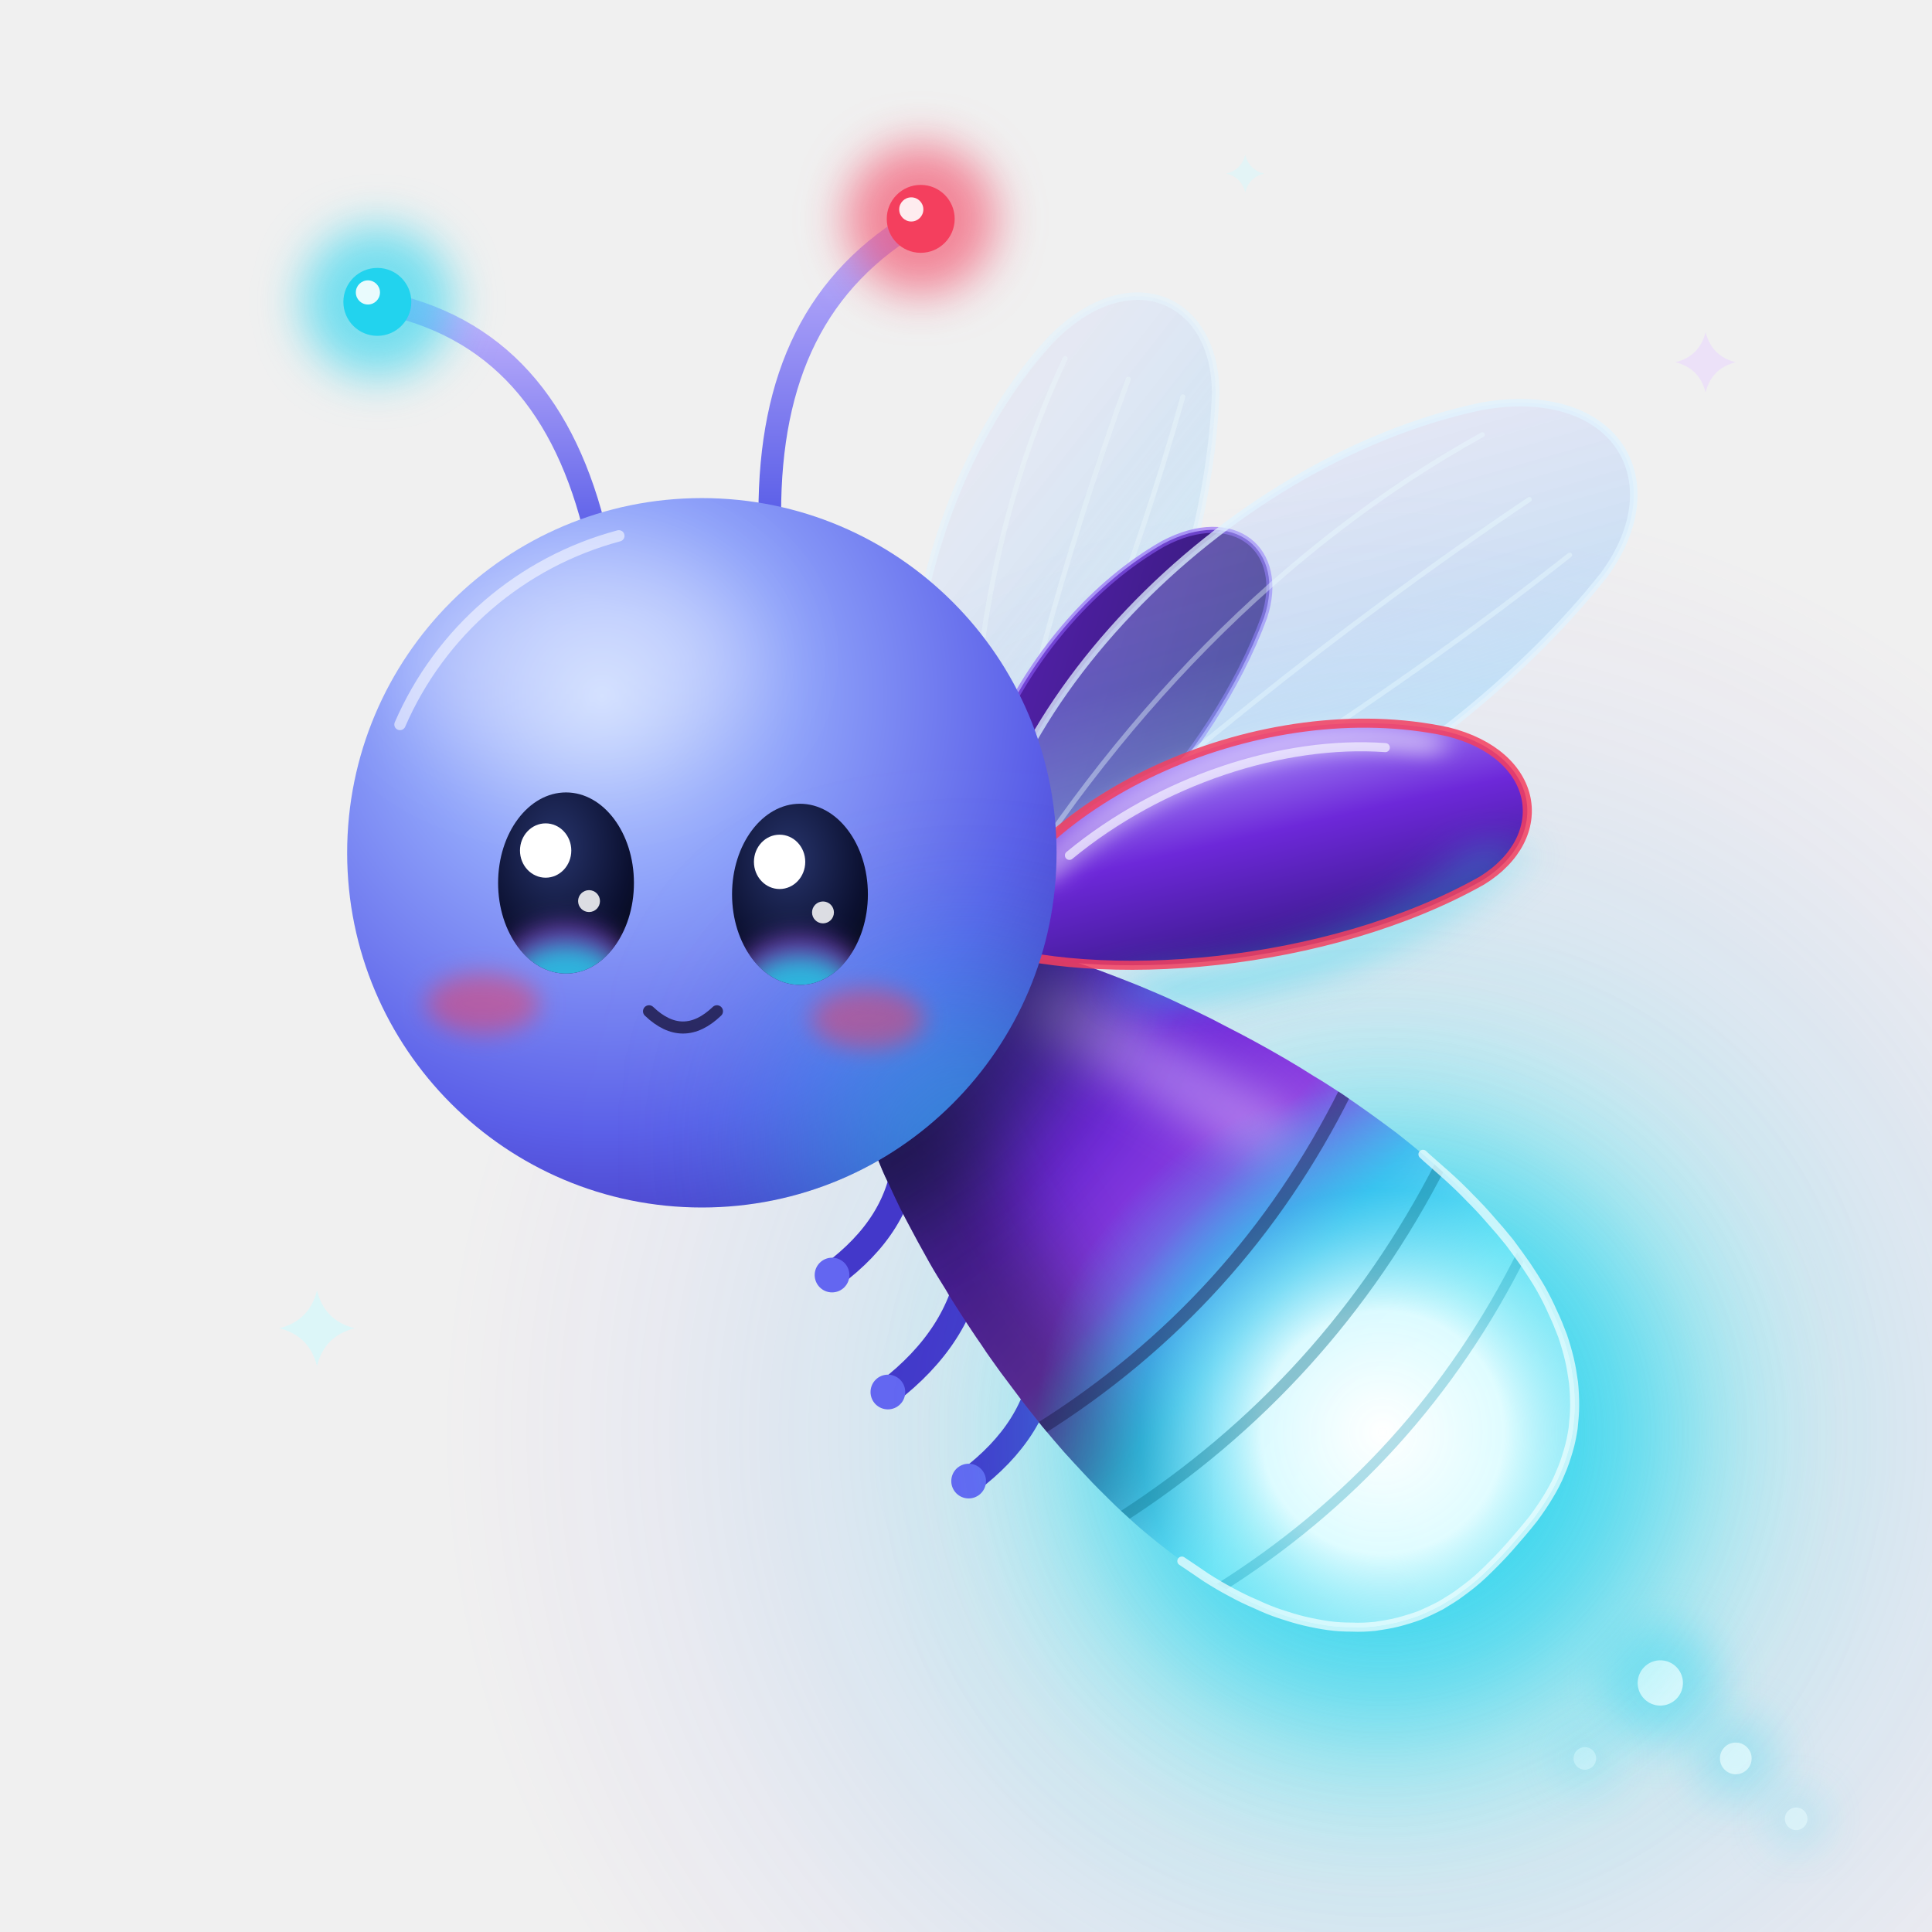
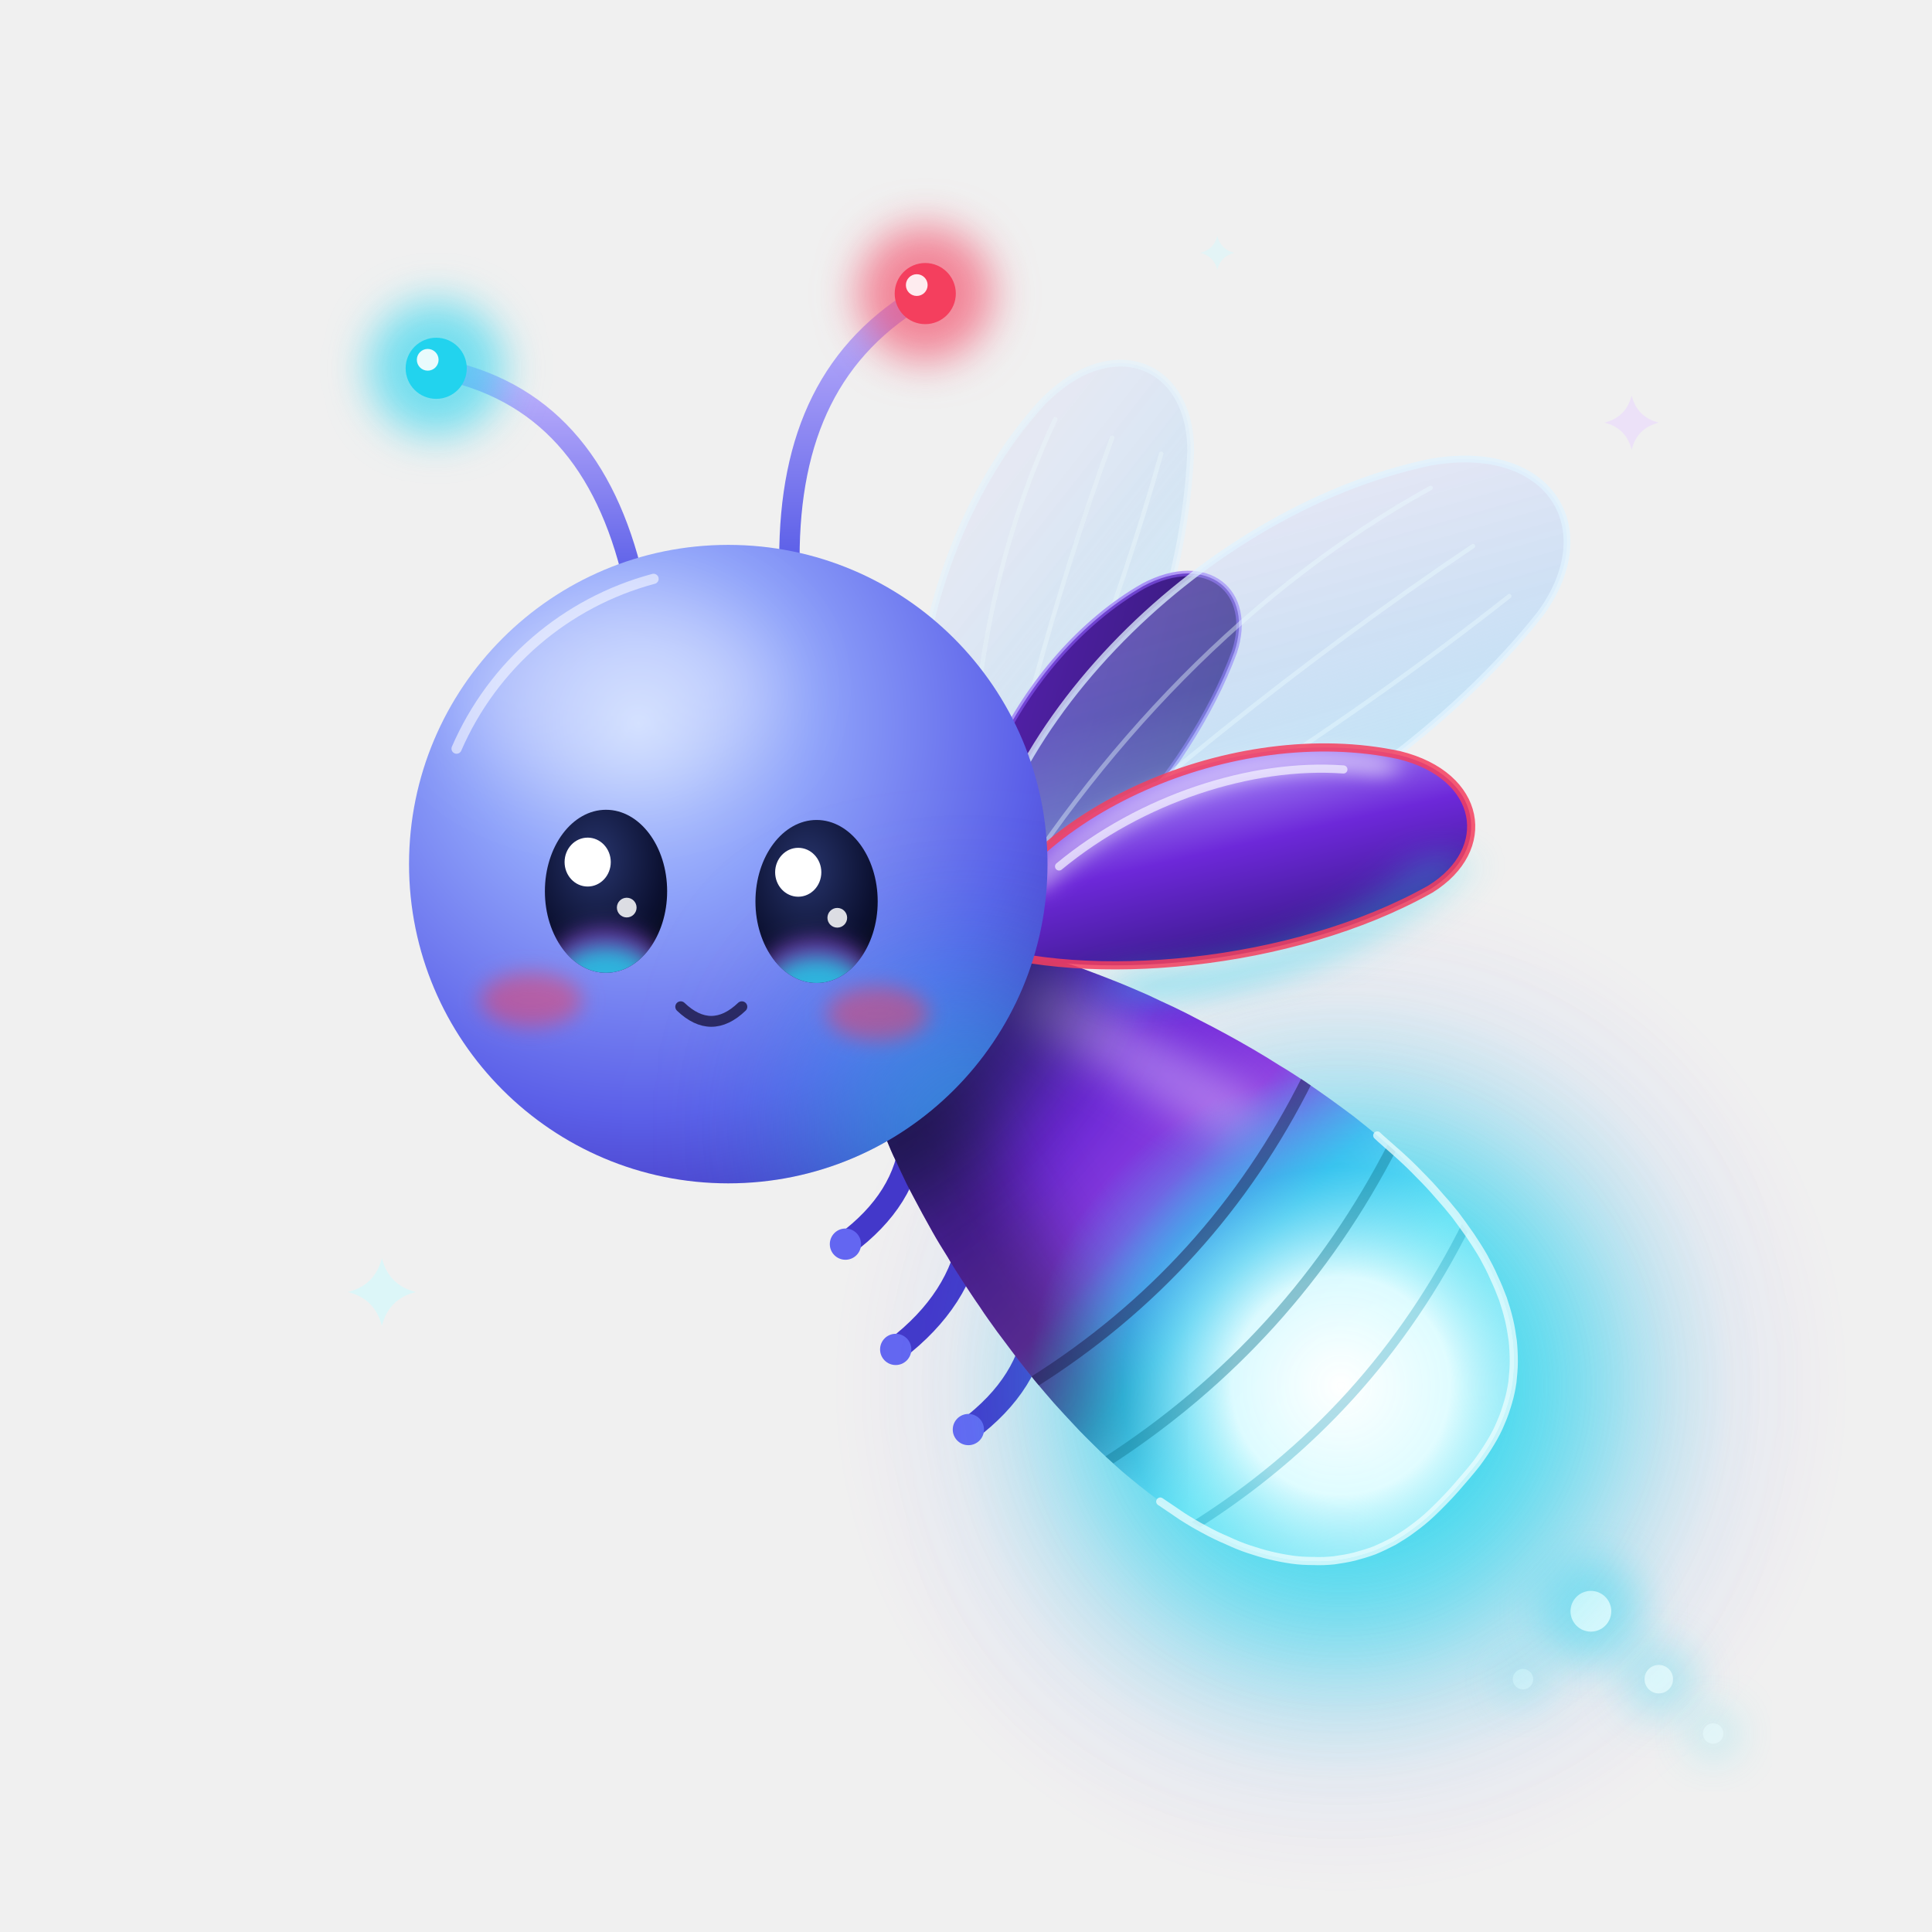
<svg xmlns="http://www.w3.org/2000/svg" width="512" height="512" viewBox="0 0 512 512" fill="none" role="img" aria-labelledby="title desc">
  <defs>
    <radialGradient id="gl-pupil" cx=".42" cy=".3" r=".8">
      <stop offset="0" stop-color="#27346B" />
      <stop offset=".7" stop-color="#0B1030" />
      <stop offset="1" stop-color="#050916" />
    </radialGradient>
    <filter id="gl-b3" x="-60%" y="-60%" width="220%" height="220%" color-interpolation-filters="sRGB">
      <feGaussianBlur stdDeviation="3" />
    </filter>
    <filter id="gl-b6" x="-60%" y="-60%" width="220%" height="220%" color-interpolation-filters="sRGB">
      <feGaussianBlur stdDeviation="6" />
    </filter>
    <filter id="gl-b12" x="-60%" y="-60%" width="220%" height="220%" color-interpolation-filters="sRGB">
      <feGaussianBlur stdDeviation="12" />
    </filter>
    <filter id="gl-b24" x="-60%" y="-60%" width="220%" height="220%" color-interpolation-filters="sRGB">
      <feGaussianBlur stdDeviation="24" />
    </filter>
-     <radialGradient id="gl-halo" cx="366.4" cy="379.6" r="250" gradientUnits="userSpaceOnUse">
+     <radialGradient id="gl-halo" cx="366.4" cy="379.6" r="150" gradientUnits="userSpaceOnUse">
      <stop offset="0" stop-color="#22D3EE" stop-opacity=".55" />
      <stop offset=".35" stop-color="#22D3EE" stop-opacity=".2" />
      <stop offset=".7" stop-color="#3B82F6" stop-opacity=".07" />
      <stop offset="1" stop-color="#A855F7" stop-opacity="0" />
    </radialGradient>
    <radialGradient id="gl-head" cx=".36" cy=".28" r=".85">
      <stop offset="0" stop-color="#C3D5FF" />
      <stop offset=".32" stop-color="#8FA3FA" />
      <stop offset=".72" stop-color="#5B5FE8" />
      <stop offset="1" stop-color="#3F2FB8" />
    </radialGradient>
    <linearGradient id="gl-body" x1="232" y1="258" x2="400" y2="410" gradientUnits="userSpaceOnUse">
      <stop offset="0" stop-color="#4F46E5" />
      <stop offset=".3" stop-color="#6D28D9" />
      <stop offset=".46" stop-color="#8B3FE0" />
      <stop offset=".6" stop-color="#4FB4F0" />
      <stop offset=".76" stop-color="#A5F3FC" />
      <stop offset="1" stop-color="#FFFFFF" />
    </linearGradient>
    <radialGradient id="gl-lamp" cx="366.4" cy="379.6" r="92" gradientUnits="userSpaceOnUse">
      <stop offset="0" stop-color="#FFFFFF" />
      <stop offset=".35" stop-color="#E0FCFF" stop-opacity=".95" />
      <stop offset=".7" stop-color="#22D3EE" stop-opacity=".5" />
      <stop offset="1" stop-color="#22D3EE" stop-opacity="0" />
    </radialGradient>
    <linearGradient id="gl-ely" x1="0" y1="0" x2="0" y2="1">
      <stop offset="0" stop-color="#A78BFA" />
      <stop offset=".45" stop-color="#6D28D9" />
      <stop offset="1" stop-color="#3B1A8C" />
    </linearGradient>
    <linearGradient id="gl-elyF" x1="0" y1="0" x2="1" y2="1">
      <stop offset="0" stop-color="#5B21B6" />
      <stop offset="1" stop-color="#2E1A6E" />
    </linearGradient>
    <linearGradient id="gl-wing" x1="0" y1="1" x2="1" y2="0">
      <stop offset="0" stop-color="#A5F3FC" stop-opacity=".7" />
      <stop offset=".55" stop-color="#93C5FD" stop-opacity=".36" />
      <stop offset="1" stop-color="#DDD6FE" stop-opacity=".3" />
    </linearGradient>
    <linearGradient id="gl-ant" x1="0" y1="1" x2="0" y2="0">
      <stop offset="0" stop-color="#5B5FE8" />
      <stop offset="1" stop-color="#C4B5FD" />
    </linearGradient>
    <clipPath id="gl-bodyc">
      <path d="M232 258 C233.2 256.6 234.7 255.2 236 254.1 C237.2 253.1 238.3 252.4 239.5 251.7 C240.8 251.1 242 250.6 243.3 250.1 C244.7 249.7 246 249.4 247.5 249.1 C248.9 248.9 250.4 248.8 252 248.7 C253.6 248.7 255.3 248.7 257 248.8 C258.7 248.9 260.5 249.1 262.3 249.3 C264.2 249.6 266.1 249.9 268.1 250.3 C270.1 250.7 272.1 251.2 274.2 251.8 C276.3 252.3 278.5 252.9 280.7 253.6 C282.9 254.3 285.2 255 287.5 255.8 C289.9 256.6 292.2 257.5 294.6 258.4 C297 259.3 299.5 260.3 302 261.3 C304.4 262.3 307 263.4 309.5 264.5 C312 265.7 314.6 266.9 317.2 268.1 C319.7 269.3 322.3 270.6 324.9 272 C327.5 273.3 330.1 274.7 332.7 276.1 C335.3 277.5 337.9 279 340.5 280.5 C343.1 282 345.7 283.6 348.2 285.2 C350.8 286.7 353.3 288.4 355.8 290 C358.3 291.7 360.7 293.4 363.1 295.1 C365.6 296.9 367.9 298.6 370.3 300.4 C372.6 302.2 374.9 304.1 377.1 305.9 C379.3 307.8 381.4 309.7 383.5 311.6 C385.6 313.5 387.6 315.4 389.5 317.4 C391.4 319.3 393.3 321.3 395 323.3 C396.8 325.3 398.5 327.3 400.1 329.3 C401.6 331.3 403.1 333.4 404.5 335.4 C405.9 337.5 407.2 339.5 408.4 341.6 C409.5 343.6 410.6 345.7 411.5 347.8 C412.5 349.9 413.3 351.9 414.1 354 C414.8 356.1 415.4 358.1 415.9 360.2 C416.4 362.3 416.7 364.3 417 366.4 C417.2 368.4 417.3 370.4 417.3 372.5 C417.3 374.5 417.1 376.5 416.9 378.5 C416.6 380.5 416.2 382.5 415.6 384.5 C415 386.5 414.4 388.4 413.5 390.4 C412.7 392.4 411.7 394.3 410.5 396.3 C409.3 398.3 408.1 400.1 406.4 402.4 C404.6 404.7 402.2 407.5 400 410 C397.8 412.5 395.2 415.1 393.1 417.1 C391 419.1 389.3 420.4 387.4 421.8 C385.6 423.2 383.7 424.3 381.9 425.4 C380 426.4 378.1 427.3 376.2 428.1 C374.3 428.8 372.3 429.4 370.4 429.9 C368.4 430.4 366.4 430.7 364.4 431 C362.4 431.2 360.3 431.3 358.3 431.2 C356.2 431.2 354.1 431.1 352 430.8 C349.9 430.5 347.8 430.1 345.7 429.6 C343.5 429.1 341.4 428.4 339.2 427.7 C337.1 427 334.9 426.1 332.8 425.1 C330.6 424.2 328.4 423.1 326.2 421.9 C324.1 420.8 321.9 419.5 319.7 418.1 C317.6 416.7 315.4 415.3 313.2 413.7 C311.1 412.2 308.9 410.5 306.8 408.8 C304.7 407.1 302.5 405.3 300.4 403.4 C298.3 401.5 296.2 399.6 294.2 397.6 C292.1 395.5 290 393.5 288 391.3 C286 389.2 284 387 282 384.8 C280.1 382.6 278.1 380.3 276.2 378 C274.3 375.6 272.4 373.3 270.6 370.9 C268.8 368.5 267 366.1 265.2 363.7 C263.5 361.3 261.7 358.9 260.1 356.4 C258.4 354 256.8 351.5 255.2 349.1 C253.6 346.6 252 344.2 250.6 341.7 C249.1 339.3 247.6 336.9 246.2 334.4 C244.9 332 243.5 329.6 242.3 327.3 C241 324.9 239.8 322.6 238.6 320.3 C237.5 318 236.4 315.7 235.4 313.5 C234.3 311.3 233.4 309.1 232.5 306.9 C231.6 304.8 230.8 302.7 230 300.7 C229.3 298.6 228.6 296.6 228 294.7 C227.4 292.8 226.8 290.9 226.4 289.1 C226 287.2 225.6 285.5 225.3 283.8 C225 282.1 224.9 280.4 224.8 278.9 C224.7 277.3 224.6 275.8 224.7 274.3 C224.8 272.8 225 271.4 225.3 270.1 C225.6 268.7 226 267.4 226.5 266.1 C227.1 264.8 227.6 263.7 228.5 262.4 C229.4 261 230.8 259.4 232 258Z" />
    </clipPath>
    <clipPath id="gl-headc">
      <circle cx="186" cy="226" r="94" />
    </clipPath>
  </defs>
-   <circle cx="366.4" cy="379.6" r="250" fill="url(#gl-halo)" />
-   <circle cx="440" cy="446" r="15.6" fill="#22D3EE" opacity="0.4" filter="url(#gl-b6)" />
-   <circle cx="440" cy="446" r="6" fill="#ECFEFF" opacity="0.9" />
-   <circle cx="460" cy="466" r="10.9" fill="#22D3EE" opacity="0.3" filter="url(#gl-b6)" />
-   <circle cx="460" cy="466" r="4.2" fill="#ECFEFF" opacity="0.7" />
-   <circle cx="476" cy="482" r="7.8" fill="#22D3EE" opacity="0.2" filter="url(#gl-b6)" />
-   <circle cx="476" cy="482" r="3" fill="#ECFEFF" opacity="0.5" />
-   <circle cx="420" cy="466" r="7.8" fill="#22D3EE" opacity="0.2" filter="url(#gl-b6)" />
-   <circle cx="420" cy="466" r="3" fill="#ECFEFF" opacity="0.5" />
-   <g transform="translate(258 250) rotate(-72)" opacity="0.7">
-     <path d="M0 0 C28.2 -40 105.6 -54 158.4 -30 C184.8 -17 183 8 158.4 16 C105.6 31 35.2 21 0 0Z" fill="url(#gl-wing)" />
-     <path d="M4 0 C52.8 -21.7 105.6 -31 154.9 -24.8" stroke="#ECFEFF" stroke-width="1.3" stroke-opacity=".4" stroke-linecap="round" />
-     <path d="M4 0 C52.8 -6.3 105.6 -9 154.9 -7.2" stroke="#ECFEFF" stroke-width="1.3" stroke-opacity=".4" stroke-linecap="round" />
-     <path d="M4 0 C52.8 7 105.6 10 154.9 8" stroke="#ECFEFF" stroke-width="1.3" stroke-opacity=".4" stroke-linecap="round" />
-     <path d="M0 0 C28.2 -40 105.6 -54 158.4 -30 C184.8 -17 183 8 158.4 16 C105.6 31 35.2 21 0 0Z" stroke="#E0F2FE" stroke-width="2" stroke-opacity=".75" stroke-linejoin="round" />
+   <g transform="translate(25.6 25.6) scale(0.9)">
+     <circle cx="366.4" cy="379.6" r="150" fill="url(#gl-halo)" />
+     <circle cx="440" cy="446" r="15.6" fill="#22D3EE" opacity="0.4" filter="url(#gl-b6)" />
+     <circle cx="440" cy="446" r="6" fill="#ECFEFF" opacity="0.9" />
+     <circle cx="460" cy="466" r="10.9" fill="#22D3EE" opacity="0.3" filter="url(#gl-b6)" />
+     <circle cx="460" cy="466" r="4.2" fill="#ECFEFF" opacity="0.7" />
+     <circle cx="476" cy="482" r="7.8" fill="#22D3EE" opacity="0.2" filter="url(#gl-b6)" />
+     <circle cx="476" cy="482" r="3" fill="#ECFEFF" opacity="0.5" />
+     <circle cx="420" cy="466" r="7.8" fill="#22D3EE" opacity="0.2" filter="url(#gl-b6)" />
+     <circle cx="420" cy="466" r="3" fill="#ECFEFF" opacity="0.5" />
+     <g transform="translate(258 250) rotate(-72)" opacity="0.7">
+       <path d="M0 0 C28.2 -40 105.6 -54 158.4 -30 C184.8 -17 183 8 158.4 16 C105.6 31 35.2 21 0 0Z" fill="url(#gl-wing)" />
+       <path d="M4 0 C52.8 -21.7 105.6 -31 154.9 -24.8" stroke="#ECFEFF" stroke-width="1.3" stroke-opacity=".4" stroke-linecap="round" />
+       <path d="M4 0 C52.8 -6.3 105.6 -9 154.9 -7.2" stroke="#ECFEFF" stroke-width="1.3" stroke-opacity=".4" stroke-linecap="round" />
+       <path d="M4 0 C52.8 7 105.6 10 154.9 8" stroke="#ECFEFF" stroke-width="1.3" stroke-opacity=".4" stroke-linecap="round" />
+       <path d="M0 0 C28.2 -40 105.6 -54 158.4 -30 C184.8 -17 183 8 158.4 16 C105.6 31 35.2 21 0 0Z" stroke="#E0F2FE" stroke-width="2" stroke-opacity=".75" stroke-linejoin="round" />
+     </g>
+     <path transform="translate(258 250) rotate(-54)" d="M0 0 C20.5 -28.8 76.8 -38.9 115.2 -21.6 C134.4 -12.2 133.1 5.8 115.2 11.5 C76.8 22.3 25.6 15.1 0 0Z" fill="url(#gl-elyF)" stroke="#8B5CF6" stroke-width="1.6" stroke-opacity=".6" />
+     <g transform="translate(258 250) rotate(-36)" opacity="1">
+       <path d="M0 0 C34.2 -48 128.4 -64.8 192.6 -36 C224.7 -20.4 222.6 9.6 192.6 19.2 C128.4 37.2 42.8 25.2 0 0Z" fill="url(#gl-wing)" />
+       <path d="M4 0 C64.2 -26 128.4 -37.2 188.3 -29.8" stroke="#ECFEFF" stroke-width="1.3" stroke-opacity=".4" stroke-linecap="round" />
+       <path d="M4 0 C64.2 -7.6 128.4 -10.8 188.3 -8.6" stroke="#ECFEFF" stroke-width="1.3" stroke-opacity=".4" stroke-linecap="round" />
+       <path d="M4 0 C64.2 8.4 128.4 12 188.3 9.6" stroke="#ECFEFF" stroke-width="1.3" stroke-opacity=".4" stroke-linecap="round" />
+       <path d="M0 0 C34.2 -48 128.4 -64.8 192.6 -36 C224.7 -20.4 222.6 9.6 192.6 19.2 C128.4 37.2 42.8 25.2 0 0Z" stroke="#E0F2FE" stroke-width="2" stroke-opacity=".75" stroke-linejoin="round" />
+     </g>
+     <path d="M240 306.6 Q238.5 324.6 220.5 337.9" stroke="#4338CA" stroke-width="7" stroke-linecap="round" />
+     <circle cx="220.5" cy="337.9" r="4.6" fill="#6366F1" />
+     <path d="M257.4 334.6 Q254.5 354.2 235.3 368.9" stroke="#4338CA" stroke-width="7" stroke-linecap="round" />
+     <circle cx="235.3" cy="368.9" r="4.6" fill="#6366F1" />
+     <path d="M276.8 360.4 Q275 378.8 256.7 392.5" stroke="#4338CA" stroke-width="7" stroke-linecap="round" />
+     <circle cx="256.7" cy="392.5" r="4.6" fill="#6366F1" />
+     <circle cx="366.4" cy="379.6" r="78" fill="#22D3EE" opacity=".8" filter="url(#gl-b24)" />
+     <path d="M232 258 C233.2 256.6 234.7 255.2 236 254.1 C237.2 253.1 238.3 252.4 239.5 251.7 C240.8 251.1 242 250.6 243.3 250.1 C244.7 249.7 246 249.4 247.5 249.1 C248.9 248.9 250.4 248.8 252 248.7 C253.6 248.7 255.3 248.7 257 248.8 C258.7 248.9 260.5 249.1 262.3 249.3 C264.2 249.6 266.1 249.9 268.1 250.3 C270.1 250.7 272.1 251.2 274.2 251.8 C276.3 252.3 278.5 252.9 280.7 253.6 C282.9 254.3 285.2 255 287.5 255.8 C289.9 256.6 292.2 257.5 294.6 258.4 C297 259.3 299.5 260.3 302 261.3 C304.4 262.3 307 263.4 309.5 264.5 C312 265.7 314.6 266.9 317.2 268.1 C319.7 269.3 322.3 270.6 324.9 272 C327.5 273.3 330.1 274.7 332.7 276.1 C335.3 277.5 337.9 279 340.5 280.5 C343.1 282 345.7 283.6 348.2 285.2 C350.8 286.7 353.3 288.4 355.8 290 C358.3 291.7 360.7 293.4 363.1 295.1 C365.6 296.9 367.9 298.6 370.3 300.4 C372.6 302.2 374.9 304.1 377.1 305.9 C379.3 307.8 381.4 309.7 383.5 311.6 C385.6 313.5 387.6 315.4 389.5 317.4 C391.4 319.3 393.3 321.3 395 323.3 C396.8 325.3 398.5 327.3 400.1 329.3 C401.6 331.3 403.1 333.4 404.5 335.4 C405.9 337.5 407.2 339.5 408.4 341.6 C409.5 343.6 410.6 345.7 411.5 347.8 C412.5 349.9 413.3 351.9 414.1 354 C414.8 356.1 415.4 358.1 415.9 360.2 C416.4 362.3 416.7 364.3 417 366.4 C417.2 368.4 417.3 370.4 417.3 372.5 C417.3 374.5 417.1 376.5 416.9 378.5 C416.6 380.5 416.2 382.5 415.6 384.5 C415 386.5 414.4 388.4 413.5 390.4 C412.7 392.4 411.7 394.3 410.5 396.3 C409.3 398.3 408.1 400.1 406.4 402.4 C404.6 404.7 402.2 407.5 400 410 C397.8 412.5 395.2 415.1 393.1 417.1 C391 419.1 389.3 420.4 387.4 421.8 C385.6 423.2 383.7 424.3 381.9 425.4 C380 426.4 378.1 427.3 376.2 428.1 C374.3 428.8 372.3 429.4 370.4 429.9 C368.4 430.4 366.4 430.7 364.4 431 C362.4 431.2 360.3 431.3 358.3 431.2 C356.2 431.2 354.1 431.1 352 430.8 C349.9 430.5 347.8 430.1 345.7 429.6 C343.5 429.1 341.4 428.4 339.2 427.7 C337.1 427 334.9 426.1 332.8 425.1 C330.6 424.2 328.4 423.1 326.2 421.9 C324.1 420.8 321.9 419.5 319.7 418.1 C317.6 416.7 315.4 415.3 313.2 413.7 C311.1 412.2 308.9 410.5 306.8 408.8 C304.7 407.1 302.5 405.3 300.4 403.4 C298.3 401.5 296.2 399.6 294.2 397.6 C292.1 395.5 290 393.5 288 391.3 C286 389.2 284 387 282 384.8 C280.1 382.6 278.1 380.3 276.2 378 C274.3 375.6 272.4 373.3 270.6 370.9 C268.8 368.5 267 366.1 265.2 363.7 C263.5 361.3 261.7 358.9 260.1 356.4 C258.4 354 256.8 351.5 255.2 349.1 C253.6 346.6 252 344.2 250.6 341.7 C249.1 339.3 247.6 336.9 246.2 334.4 C244.9 332 243.5 329.6 242.3 327.3 C241 324.9 239.8 322.6 238.6 320.3 C237.5 318 236.4 315.7 235.4 313.5 C234.3 311.3 233.4 309.1 232.5 306.9 C231.6 304.8 230.8 302.7 230 300.7 C229.3 298.6 228.6 296.6 228 294.7 C227.4 292.8 226.8 290.9 226.4 289.1 C226 287.2 225.6 285.5 225.3 283.8 C225 282.1 224.9 280.4 224.8 278.9 C224.7 277.3 224.6 275.8 224.7 274.3 C224.8 272.8 225 271.4 225.3 270.1 C225.6 268.7 226 267.4 226.5 266.1 C227.1 264.8 227.6 263.7 228.5 262.4 C229.4 261 230.8 259.4 232 258Z" fill="url(#gl-body)" />
+     <g clip-path="url(#gl-bodyc)">
+       <path d="M230.4 293.6 Q258.8 349.9 287.2 386" stroke="#050916" stroke-width="44" stroke-linecap="round" opacity=".42" filter="url(#gl-b12)" />
+       <path d="M278.6 267.3 L334.9 299.6" stroke="#E9D5FF" stroke-width="16" stroke-linecap="round" opacity=".4" filter="url(#gl-b6)" />
+       <circle cx="366.4" cy="379.6" r="92" fill="url(#gl-lamp)" />
+       <path d="M356.6 289.2 Q328.6 345.4 275.4 378.8" stroke="#1E1B4B" stroke-width="3.4" opacity="0.5" stroke-linecap="round" />
+       <path d="M381.9 308.5 Q352.1 366.7 297.2 402.1" stroke="#0E7490" stroke-width="3" opacity="0.42" stroke-linecap="round" />
+       <path d="M403.5 331.9 Q375.6 388 322.6 421.2" stroke="#0891B2" stroke-width="2.6" opacity="0.3" stroke-linecap="round" />
+       <circle cx="196" cy="238" r="98" fill="#050916" opacity=".5" filter="url(#gl-b12)" />
+     </g>
+     <path d="M377.1 305.9 C378.1 306.9 381.4 309.7 383.5 311.6 C385.6 313.5 387.6 315.4 389.5 317.4 C391.4 319.3 393.3 321.3 395 323.3 C396.8 325.3 398.5 327.3 400.1 329.3 C401.6 331.3 403.1 333.4 404.5 335.4 C405.9 337.5 407.2 339.5 408.4 341.6 C409.5 343.6 410.6 345.7 411.5 347.8 C412.5 349.9 413.3 351.9 414.1 354 C414.8 356.1 415.4 358.1 415.9 360.2 C416.4 362.3 416.7 364.3 417 366.4 C417.2 368.4 417.3 370.4 417.3 372.5 C417.3 374.5 417.1 376.5 416.9 378.5 C416.6 380.5 416.2 382.5 415.6 384.5 C415 386.5 414.4 388.4 413.5 390.4 C412.7 392.4 411.7 394.3 410.5 396.3 C409.3 398.3 408.1 400.1 406.4 402.4 C404.6 404.7 402.2 407.5 400 410 C397.8 412.5 395.2 415.1 393.1 417.1 C391 419.1 389.3 420.4 387.4 421.8 C385.6 423.2 383.7 424.3 381.9 425.4 C380 426.4 378.1 427.3 376.2 428.1 C374.3 428.8 372.3 429.4 370.4 429.9 C368.4 430.4 366.4 430.7 364.4 431 C362.4 431.2 360.3 431.3 358.3 431.2 C356.2 431.2 354.1 431.1 352 430.8 C349.9 430.5 347.8 430.1 345.7 429.6 C343.5 429.1 341.4 428.4 339.2 427.7 C337.1 427 334.9 426.1 332.8 425.1 C330.6 424.2 328.4 423.1 326.2 421.9 C324.1 420.8 321.9 419.5 319.7 418.1 C317.6 416.7 314.3 414.4 313.2 413.7" stroke="#ECFEFF" stroke-width="2.4" stroke-linecap="round" opacity=".75" />
+     <g transform="translate(258 250) rotate(-13)">
+       <path d="M0 0 C24 -35.2 90 -47.5 135 -26.4 C157.5 -15 156 7 135 14.1 C90 27.3 30 18.5 0 0Z" fill="url(#gl-ely)" />
+       <path d="M22 -14 C54 -34 98 -38 130 -24" stroke="#fff" stroke-width="7" stroke-linecap="round" opacity=".45" filter="url(#gl-b3)" />
+       <path d="M30 -17 C58 -31 92 -34 118 -26" stroke="#F5F3FF" stroke-width="2.4" stroke-linecap="round" opacity=".7" />
+       <path d="M40 22 C78 30 116 24 140 8" stroke="#22D3EE" stroke-width="8" stroke-linecap="round" opacity=".45" filter="url(#gl-b6)" />
+       <path d="M0 0 C24 -35.2 90 -47.5 135 -26.4 C157.5 -15 156 7 135 14.1 C90 27.3 30 18.5 0 0Z" stroke="#F43F5E" stroke-width="2.4" stroke-opacity=".85" stroke-linejoin="round" />
+     </g>
+     <path d="M158 142 C150 108 132 86 100 80" stroke="url(#gl-ant)" stroke-width="6" stroke-linecap="round" />
+     <circle cx="100" cy="80" r="20" fill="#22D3EE" opacity=".6" filter="url(#gl-b6)" />
+     <circle cx="100" cy="80" r="9" fill="#22D3EE" />
+     <circle cx="97.5" cy="77.5" r="3.2" fill="#fff" opacity=".9" />
+     <path d="M204 136 C204 100 216 74 244 58" stroke="url(#gl-ant)" stroke-width="6" stroke-linecap="round" />
+     <circle cx="244" cy="58" r="20" fill="#F43F5E" opacity=".6" filter="url(#gl-b6)" />
+     <circle cx="244" cy="58" r="9" fill="#F43F5E" />
+     <circle cx="241.5" cy="55.5" r="3.2" fill="#fff" opacity=".9" />
+     <circle cx="186" cy="226" r="94" fill="url(#gl-head)" />
+     <g clip-path="url(#gl-headc)">
+       <ellipse cx="152" cy="174" rx="50" ry="30" fill="#fff" opacity=".3" filter="url(#gl-b12)" />
+       <circle cx="256" cy="304" r="46" fill="#22D3EE" opacity=".5" filter="url(#gl-b24)" />
+     </g>
+     <path d="M106 192 A88 88 0 0 1 164 142" stroke="#fff" stroke-width="3" stroke-linecap="round" opacity=".55" />
+     <ellipse cx="128" cy="266" rx="15" ry="8" fill="#F43F5E" opacity="0.5" filter="url(#gl-b3)" />
+     <ellipse cx="230" cy="270" rx="15" ry="8" fill="#F43F5E" opacity="0.5" filter="url(#gl-b3)" />
+     <clipPath id="gl-eye1">
+       <ellipse cx="150" cy="234" rx="18" ry="24" />
+     </clipPath>
+     <ellipse cx="150" cy="234" rx="18" ry="24" fill="url(#gl-pupil)" />
+     <g clip-path="url(#gl-eye1)">
+       <ellipse cx="150" cy="256.8" rx="17.1" ry="12" fill="#A855F7" opacity=".55" filter="url(#gl-b3)" />
+       <ellipse cx="150" cy="260.4" rx="14.4" ry="10.1" fill="#22D3EE" opacity=".8" filter="url(#gl-b3)" />
+     </g>
+     <ellipse cx="144.6" cy="225.4" rx="6.8" ry="7.2" fill="#fff" />
+     <circle cx="156.1" cy="238.8" r="2.9" fill="#fff" opacity=".85" />
+     <clipPath id="gl-eye2">
+       <ellipse cx="212" cy="237" rx="18" ry="24" />
+     </clipPath>
+     <ellipse cx="212" cy="237" rx="18" ry="24" fill="url(#gl-pupil)" />
+     <g clip-path="url(#gl-eye2)">
+       <ellipse cx="212" cy="259.8" rx="17.1" ry="12" fill="#A855F7" opacity=".55" filter="url(#gl-b3)" />
+       <ellipse cx="212" cy="263.4" rx="14.4" ry="10.1" fill="#22D3EE" opacity=".8" filter="url(#gl-b3)" />
+     </g>
+     <ellipse cx="206.6" cy="228.4" rx="6.8" ry="7.2" fill="#fff" />
+     <circle cx="218.1" cy="241.8" r="2.9" fill="#fff" opacity=".85" />
+     <path d="M172 268 Q181 276.6 190 268" stroke="#1E1B4B" stroke-width="3.2" stroke-linecap="round" opacity="0.85" />
+     <path d="M84 342 Q86 350 94 352 Q86 354 84 362 Q82 354 74 352 Q82 350 84 342Z" fill="#CFFAFE" opacity="0.6" />
+     <path d="M452 88 Q453.6 94.4 460 96 Q453.6 97.6 452 104 Q450.4 97.6 444 96 Q450.4 94.4 452 88Z" fill="#E9D5FF" opacity="0.55" />
+     <path d="M330 41 Q331 45 335 46 Q331 47 330 51 Q329 47 325 46 Q329 45 330 41Z" fill="#CFFAFE" opacity="0.4" />
  </g>
-   <path transform="translate(258 250) rotate(-54)" d="M0 0 C20.5 -28.8 76.8 -38.9 115.2 -21.6 C134.4 -12.2 133.1 5.8 115.2 11.5 C76.8 22.3 25.6 15.1 0 0Z" fill="url(#gl-elyF)" stroke="#8B5CF6" stroke-width="1.6" stroke-opacity=".6" />
-   <g transform="translate(258 250) rotate(-36)" opacity="1">
-     <path d="M0 0 C34.2 -48 128.4 -64.8 192.6 -36 C224.7 -20.4 222.6 9.6 192.6 19.2 C128.4 37.2 42.8 25.2 0 0Z" fill="url(#gl-wing)" />
-     <path d="M4 0 C64.2 -26 128.4 -37.2 188.3 -29.8" stroke="#ECFEFF" stroke-width="1.3" stroke-opacity=".4" stroke-linecap="round" />
-     <path d="M4 0 C64.2 -7.6 128.4 -10.8 188.3 -8.6" stroke="#ECFEFF" stroke-width="1.3" stroke-opacity=".4" stroke-linecap="round" />
-     <path d="M4 0 C64.2 8.4 128.4 12 188.3 9.6" stroke="#ECFEFF" stroke-width="1.3" stroke-opacity=".4" stroke-linecap="round" />
-     <path d="M0 0 C34.2 -48 128.4 -64.8 192.6 -36 C224.7 -20.4 222.6 9.6 192.6 19.2 C128.4 37.2 42.8 25.2 0 0Z" stroke="#E0F2FE" stroke-width="2" stroke-opacity=".75" stroke-linejoin="round" />
-   </g>
-   <path d="M240 306.6 Q238.5 324.6 220.5 337.9" stroke="#4338CA" stroke-width="7" stroke-linecap="round" />
-   <circle cx="220.5" cy="337.9" r="4.6" fill="#6366F1" />
-   <path d="M257.4 334.6 Q254.5 354.2 235.3 368.9" stroke="#4338CA" stroke-width="7" stroke-linecap="round" />
-   <circle cx="235.3" cy="368.9" r="4.6" fill="#6366F1" />
-   <path d="M276.8 360.4 Q275 378.8 256.7 392.5" stroke="#4338CA" stroke-width="7" stroke-linecap="round" />
-   <circle cx="256.7" cy="392.5" r="4.6" fill="#6366F1" />
-   <circle cx="366.4" cy="379.6" r="78" fill="#22D3EE" opacity=".8" filter="url(#gl-b24)" />
-   <path d="M232 258 C233.2 256.6 234.7 255.2 236 254.1 C237.2 253.1 238.3 252.4 239.5 251.7 C240.8 251.1 242 250.6 243.3 250.1 C244.7 249.7 246 249.4 247.5 249.1 C248.9 248.9 250.4 248.8 252 248.7 C253.6 248.7 255.3 248.7 257 248.8 C258.7 248.9 260.5 249.1 262.3 249.3 C264.2 249.6 266.1 249.9 268.1 250.3 C270.1 250.7 272.1 251.2 274.2 251.8 C276.3 252.3 278.5 252.9 280.7 253.6 C282.9 254.3 285.2 255 287.5 255.8 C289.9 256.6 292.2 257.5 294.6 258.4 C297 259.3 299.5 260.3 302 261.3 C304.4 262.3 307 263.4 309.5 264.5 C312 265.7 314.6 266.9 317.2 268.1 C319.7 269.3 322.3 270.6 324.9 272 C327.5 273.3 330.1 274.7 332.7 276.1 C335.3 277.5 337.9 279 340.5 280.5 C343.1 282 345.7 283.6 348.2 285.2 C350.8 286.7 353.3 288.4 355.8 290 C358.3 291.7 360.7 293.4 363.1 295.1 C365.6 296.9 367.9 298.6 370.3 300.4 C372.6 302.2 374.9 304.1 377.1 305.9 C379.3 307.8 381.4 309.7 383.5 311.6 C385.6 313.5 387.6 315.4 389.5 317.4 C391.4 319.3 393.3 321.3 395 323.3 C396.8 325.3 398.5 327.3 400.1 329.3 C401.6 331.3 403.1 333.4 404.5 335.4 C405.9 337.5 407.2 339.5 408.4 341.6 C409.5 343.6 410.6 345.7 411.5 347.8 C412.5 349.9 413.3 351.9 414.1 354 C414.8 356.1 415.4 358.1 415.9 360.2 C416.4 362.3 416.7 364.3 417 366.4 C417.2 368.4 417.3 370.4 417.3 372.5 C417.3 374.5 417.1 376.5 416.9 378.5 C416.6 380.5 416.2 382.5 415.6 384.5 C415 386.5 414.4 388.4 413.5 390.4 C412.7 392.4 411.7 394.3 410.5 396.3 C409.3 398.3 408.1 400.1 406.4 402.4 C404.6 404.7 402.2 407.5 400 410 C397.8 412.5 395.2 415.1 393.1 417.1 C391 419.1 389.3 420.4 387.4 421.8 C385.6 423.2 383.7 424.3 381.9 425.4 C380 426.4 378.1 427.3 376.2 428.1 C374.3 428.8 372.3 429.4 370.4 429.9 C368.4 430.4 366.4 430.7 364.4 431 C362.4 431.2 360.3 431.3 358.3 431.2 C356.2 431.2 354.1 431.1 352 430.8 C349.9 430.5 347.8 430.1 345.7 429.6 C343.5 429.1 341.4 428.4 339.2 427.7 C337.1 427 334.9 426.1 332.8 425.1 C330.6 424.2 328.4 423.1 326.2 421.9 C324.1 420.8 321.9 419.5 319.7 418.1 C317.6 416.7 315.4 415.3 313.2 413.7 C311.1 412.2 308.9 410.5 306.8 408.8 C304.7 407.1 302.5 405.3 300.4 403.4 C298.3 401.5 296.2 399.6 294.2 397.6 C292.1 395.5 290 393.5 288 391.3 C286 389.2 284 387 282 384.8 C280.1 382.6 278.1 380.3 276.2 378 C274.3 375.6 272.4 373.3 270.6 370.9 C268.8 368.5 267 366.1 265.2 363.7 C263.5 361.3 261.7 358.9 260.1 356.4 C258.4 354 256.8 351.5 255.2 349.1 C253.6 346.6 252 344.2 250.6 341.7 C249.1 339.3 247.6 336.9 246.2 334.4 C244.9 332 243.5 329.6 242.3 327.3 C241 324.9 239.8 322.6 238.6 320.3 C237.5 318 236.4 315.7 235.4 313.5 C234.3 311.3 233.4 309.1 232.5 306.9 C231.6 304.8 230.8 302.7 230 300.7 C229.3 298.6 228.6 296.6 228 294.7 C227.4 292.8 226.8 290.9 226.4 289.1 C226 287.2 225.6 285.5 225.3 283.8 C225 282.1 224.9 280.4 224.8 278.9 C224.7 277.3 224.6 275.8 224.7 274.3 C224.8 272.8 225 271.4 225.3 270.1 C225.6 268.7 226 267.4 226.5 266.1 C227.1 264.8 227.6 263.7 228.5 262.4 C229.4 261 230.8 259.4 232 258Z" fill="url(#gl-body)" />
-   <g clip-path="url(#gl-bodyc)">
-     <path d="M230.4 293.6 Q258.8 349.9 287.2 386" stroke="#050916" stroke-width="44" stroke-linecap="round" opacity=".42" filter="url(#gl-b12)" />
-     <path d="M278.6 267.3 L334.9 299.6" stroke="#E9D5FF" stroke-width="16" stroke-linecap="round" opacity=".4" filter="url(#gl-b6)" />
-     <circle cx="366.4" cy="379.6" r="92" fill="url(#gl-lamp)" />
-     <path d="M356.6 289.2 Q328.6 345.4 275.4 378.8" stroke="#1E1B4B" stroke-width="3.4" opacity="0.5" stroke-linecap="round" />
-     <path d="M381.9 308.5 Q352.1 366.7 297.2 402.1" stroke="#0E7490" stroke-width="3" opacity="0.42" stroke-linecap="round" />
-     <path d="M403.5 331.9 Q375.6 388 322.6 421.2" stroke="#0891B2" stroke-width="2.6" opacity="0.3" stroke-linecap="round" />
-     <circle cx="196" cy="238" r="98" fill="#050916" opacity=".5" filter="url(#gl-b12)" />
-   </g>
-   <path d="M377.1 305.9 C378.1 306.9 381.4 309.7 383.5 311.6 C385.6 313.5 387.6 315.4 389.5 317.4 C391.4 319.3 393.3 321.3 395 323.3 C396.8 325.3 398.5 327.3 400.1 329.3 C401.6 331.3 403.1 333.4 404.5 335.4 C405.9 337.5 407.2 339.5 408.4 341.6 C409.5 343.6 410.6 345.7 411.5 347.8 C412.5 349.9 413.3 351.9 414.1 354 C414.8 356.1 415.4 358.1 415.9 360.2 C416.4 362.3 416.7 364.3 417 366.4 C417.2 368.4 417.3 370.4 417.3 372.5 C417.3 374.5 417.1 376.5 416.9 378.5 C416.6 380.5 416.2 382.5 415.6 384.5 C415 386.5 414.4 388.4 413.5 390.4 C412.7 392.4 411.7 394.3 410.5 396.3 C409.3 398.3 408.1 400.1 406.4 402.4 C404.6 404.7 402.2 407.5 400 410 C397.8 412.5 395.2 415.1 393.1 417.1 C391 419.1 389.3 420.4 387.4 421.8 C385.6 423.2 383.7 424.3 381.9 425.4 C380 426.4 378.1 427.3 376.2 428.1 C374.3 428.8 372.3 429.4 370.4 429.9 C368.4 430.4 366.4 430.7 364.4 431 C362.4 431.2 360.3 431.3 358.3 431.2 C356.2 431.2 354.1 431.1 352 430.8 C349.9 430.5 347.8 430.1 345.7 429.6 C343.5 429.1 341.4 428.4 339.2 427.7 C337.1 427 334.9 426.1 332.8 425.1 C330.6 424.2 328.4 423.1 326.2 421.9 C324.1 420.8 321.9 419.5 319.7 418.1 C317.6 416.7 314.3 414.4 313.2 413.7" stroke="#ECFEFF" stroke-width="2.4" stroke-linecap="round" opacity=".75" />
-   <g transform="translate(258 250) rotate(-13)">
-     <path d="M0 0 C24 -35.2 90 -47.5 135 -26.4 C157.5 -15 156 7 135 14.1 C90 27.3 30 18.5 0 0Z" fill="url(#gl-ely)" />
-     <path d="M22 -14 C54 -34 98 -38 130 -24" stroke="#fff" stroke-width="7" stroke-linecap="round" opacity=".45" filter="url(#gl-b3)" />
-     <path d="M30 -17 C58 -31 92 -34 118 -26" stroke="#F5F3FF" stroke-width="2.4" stroke-linecap="round" opacity=".7" />
-     <path d="M40 22 C78 30 116 24 140 8" stroke="#22D3EE" stroke-width="8" stroke-linecap="round" opacity=".45" filter="url(#gl-b6)" />
-     <path d="M0 0 C24 -35.2 90 -47.5 135 -26.4 C157.5 -15 156 7 135 14.1 C90 27.3 30 18.5 0 0Z" stroke="#F43F5E" stroke-width="2.4" stroke-opacity=".85" stroke-linejoin="round" />
-   </g>
-   <path d="M158 142 C150 108 132 86 100 80" stroke="url(#gl-ant)" stroke-width="6" stroke-linecap="round" />
-   <circle cx="100" cy="80" r="20" fill="#22D3EE" opacity=".6" filter="url(#gl-b6)" />
-   <circle cx="100" cy="80" r="9" fill="#22D3EE" />
-   <circle cx="97.5" cy="77.5" r="3.2" fill="#fff" opacity=".9" />
-   <path d="M204 136 C204 100 216 74 244 58" stroke="url(#gl-ant)" stroke-width="6" stroke-linecap="round" />
-   <circle cx="244" cy="58" r="20" fill="#F43F5E" opacity=".6" filter="url(#gl-b6)" />
-   <circle cx="244" cy="58" r="9" fill="#F43F5E" />
-   <circle cx="241.5" cy="55.5" r="3.2" fill="#fff" opacity=".9" />
-   <circle cx="186" cy="226" r="94" fill="url(#gl-head)" />
-   <g clip-path="url(#gl-headc)">
-     <ellipse cx="152" cy="174" rx="50" ry="30" fill="#fff" opacity=".3" filter="url(#gl-b12)" />
-     <circle cx="256" cy="304" r="46" fill="#22D3EE" opacity=".5" filter="url(#gl-b24)" />
-   </g>
-   <path d="M106 192 A88 88 0 0 1 164 142" stroke="#fff" stroke-width="3" stroke-linecap="round" opacity=".55" />
-   <ellipse cx="128" cy="266" rx="15" ry="8" fill="#F43F5E" opacity="0.5" filter="url(#gl-b3)" />
-   <ellipse cx="230" cy="270" rx="15" ry="8" fill="#F43F5E" opacity="0.5" filter="url(#gl-b3)" />
-   <clipPath id="gl-eye1">
-     <ellipse cx="150" cy="234" rx="18" ry="24" />
-   </clipPath>
-   <ellipse cx="150" cy="234" rx="18" ry="24" fill="url(#gl-pupil)" />
-   <g clip-path="url(#gl-eye1)">
-     <ellipse cx="150" cy="256.8" rx="17.1" ry="12" fill="#A855F7" opacity=".55" filter="url(#gl-b3)" />
-     <ellipse cx="150" cy="260.4" rx="14.4" ry="10.1" fill="#22D3EE" opacity=".8" filter="url(#gl-b3)" />
-   </g>
-   <ellipse cx="144.6" cy="225.4" rx="6.8" ry="7.2" fill="#fff" />
-   <circle cx="156.1" cy="238.8" r="2.9" fill="#fff" opacity=".85" />
-   <clipPath id="gl-eye2">
-     <ellipse cx="212" cy="237" rx="18" ry="24" />
-   </clipPath>
-   <ellipse cx="212" cy="237" rx="18" ry="24" fill="url(#gl-pupil)" />
-   <g clip-path="url(#gl-eye2)">
-     <ellipse cx="212" cy="259.8" rx="17.1" ry="12" fill="#A855F7" opacity=".55" filter="url(#gl-b3)" />
-     <ellipse cx="212" cy="263.4" rx="14.4" ry="10.1" fill="#22D3EE" opacity=".8" filter="url(#gl-b3)" />
-   </g>
-   <ellipse cx="206.6" cy="228.4" rx="6.8" ry="7.2" fill="#fff" />
-   <circle cx="218.1" cy="241.8" r="2.9" fill="#fff" opacity=".85" />
-   <path d="M172 268 Q181 276.6 190 268" stroke="#1E1B4B" stroke-width="3.2" stroke-linecap="round" opacity="0.85" />
-   <path d="M84 342 Q86 350 94 352 Q86 354 84 362 Q82 354 74 352 Q82 350 84 342Z" fill="#CFFAFE" opacity="0.6" />
-   <path d="M452 88 Q453.6 94.4 460 96 Q453.6 97.6 452 104 Q450.4 97.6 444 96 Q450.4 94.4 452 88Z" fill="#E9D5FF" opacity="0.55" />
-   <path d="M330 41 Q331 45 335 46 Q331 47 330 51 Q329 47 325 46 Q329 45 330 41Z" fill="#CFFAFE" opacity="0.4" />
</svg>
